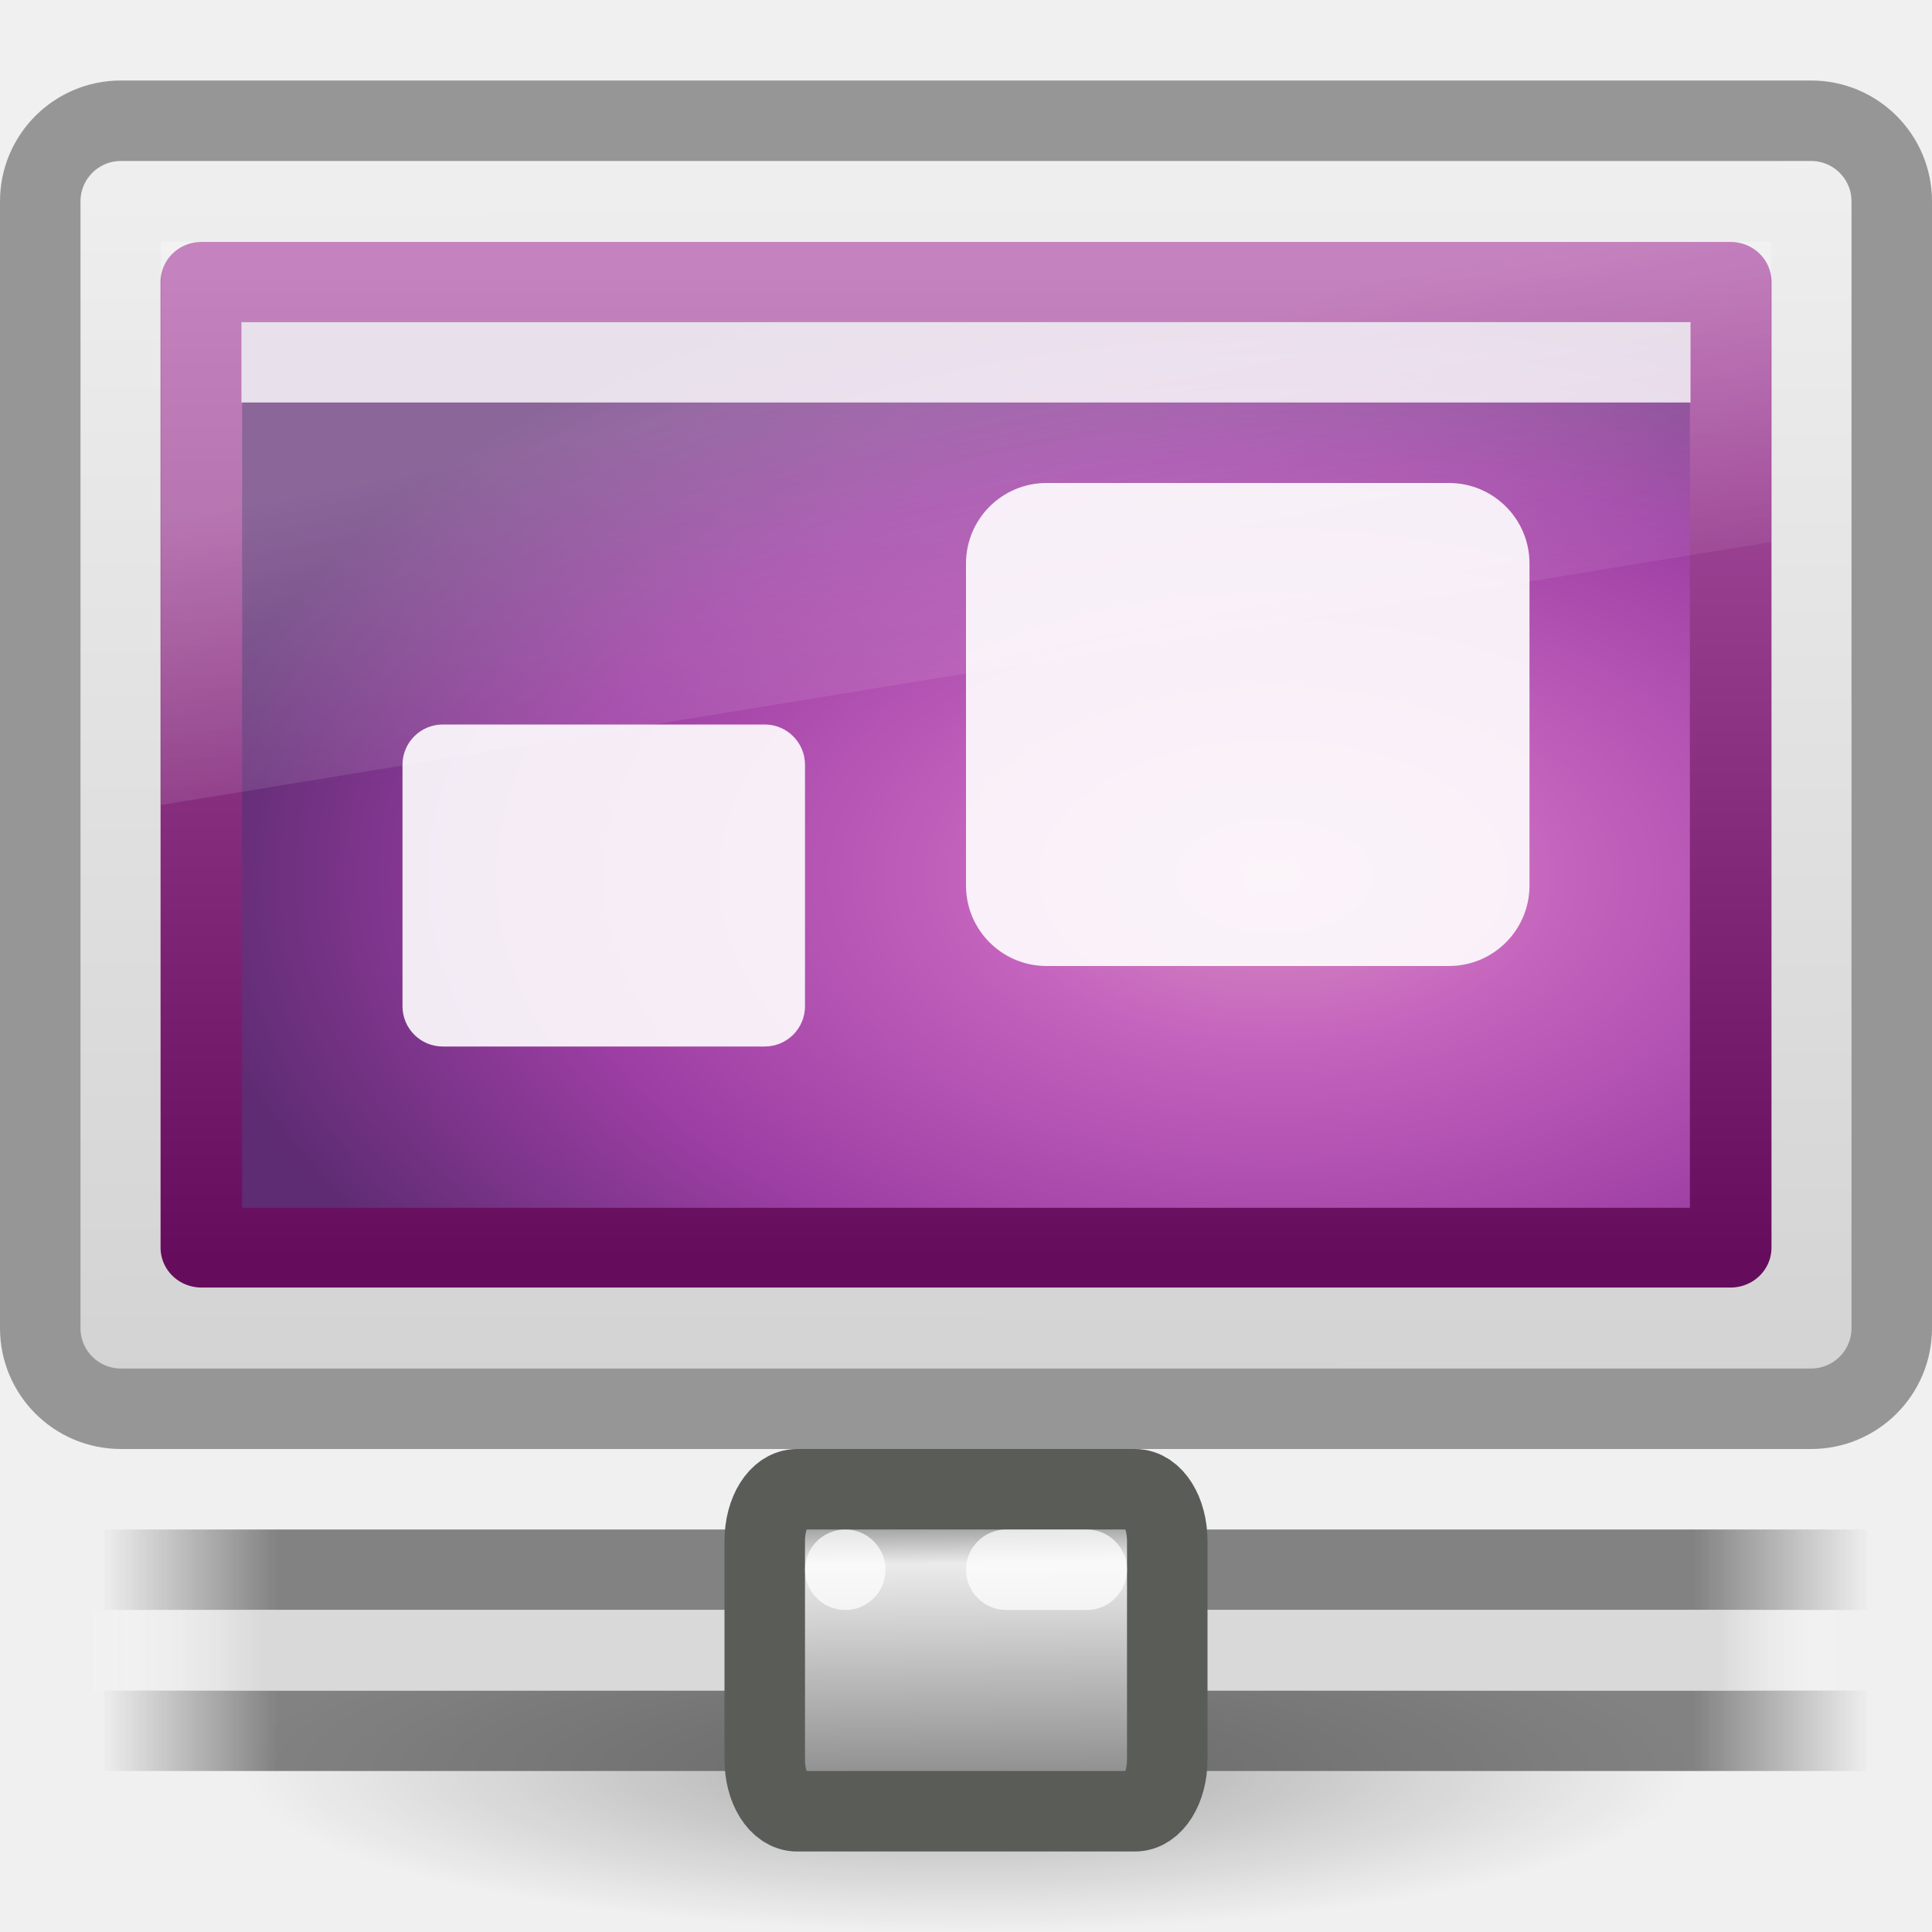
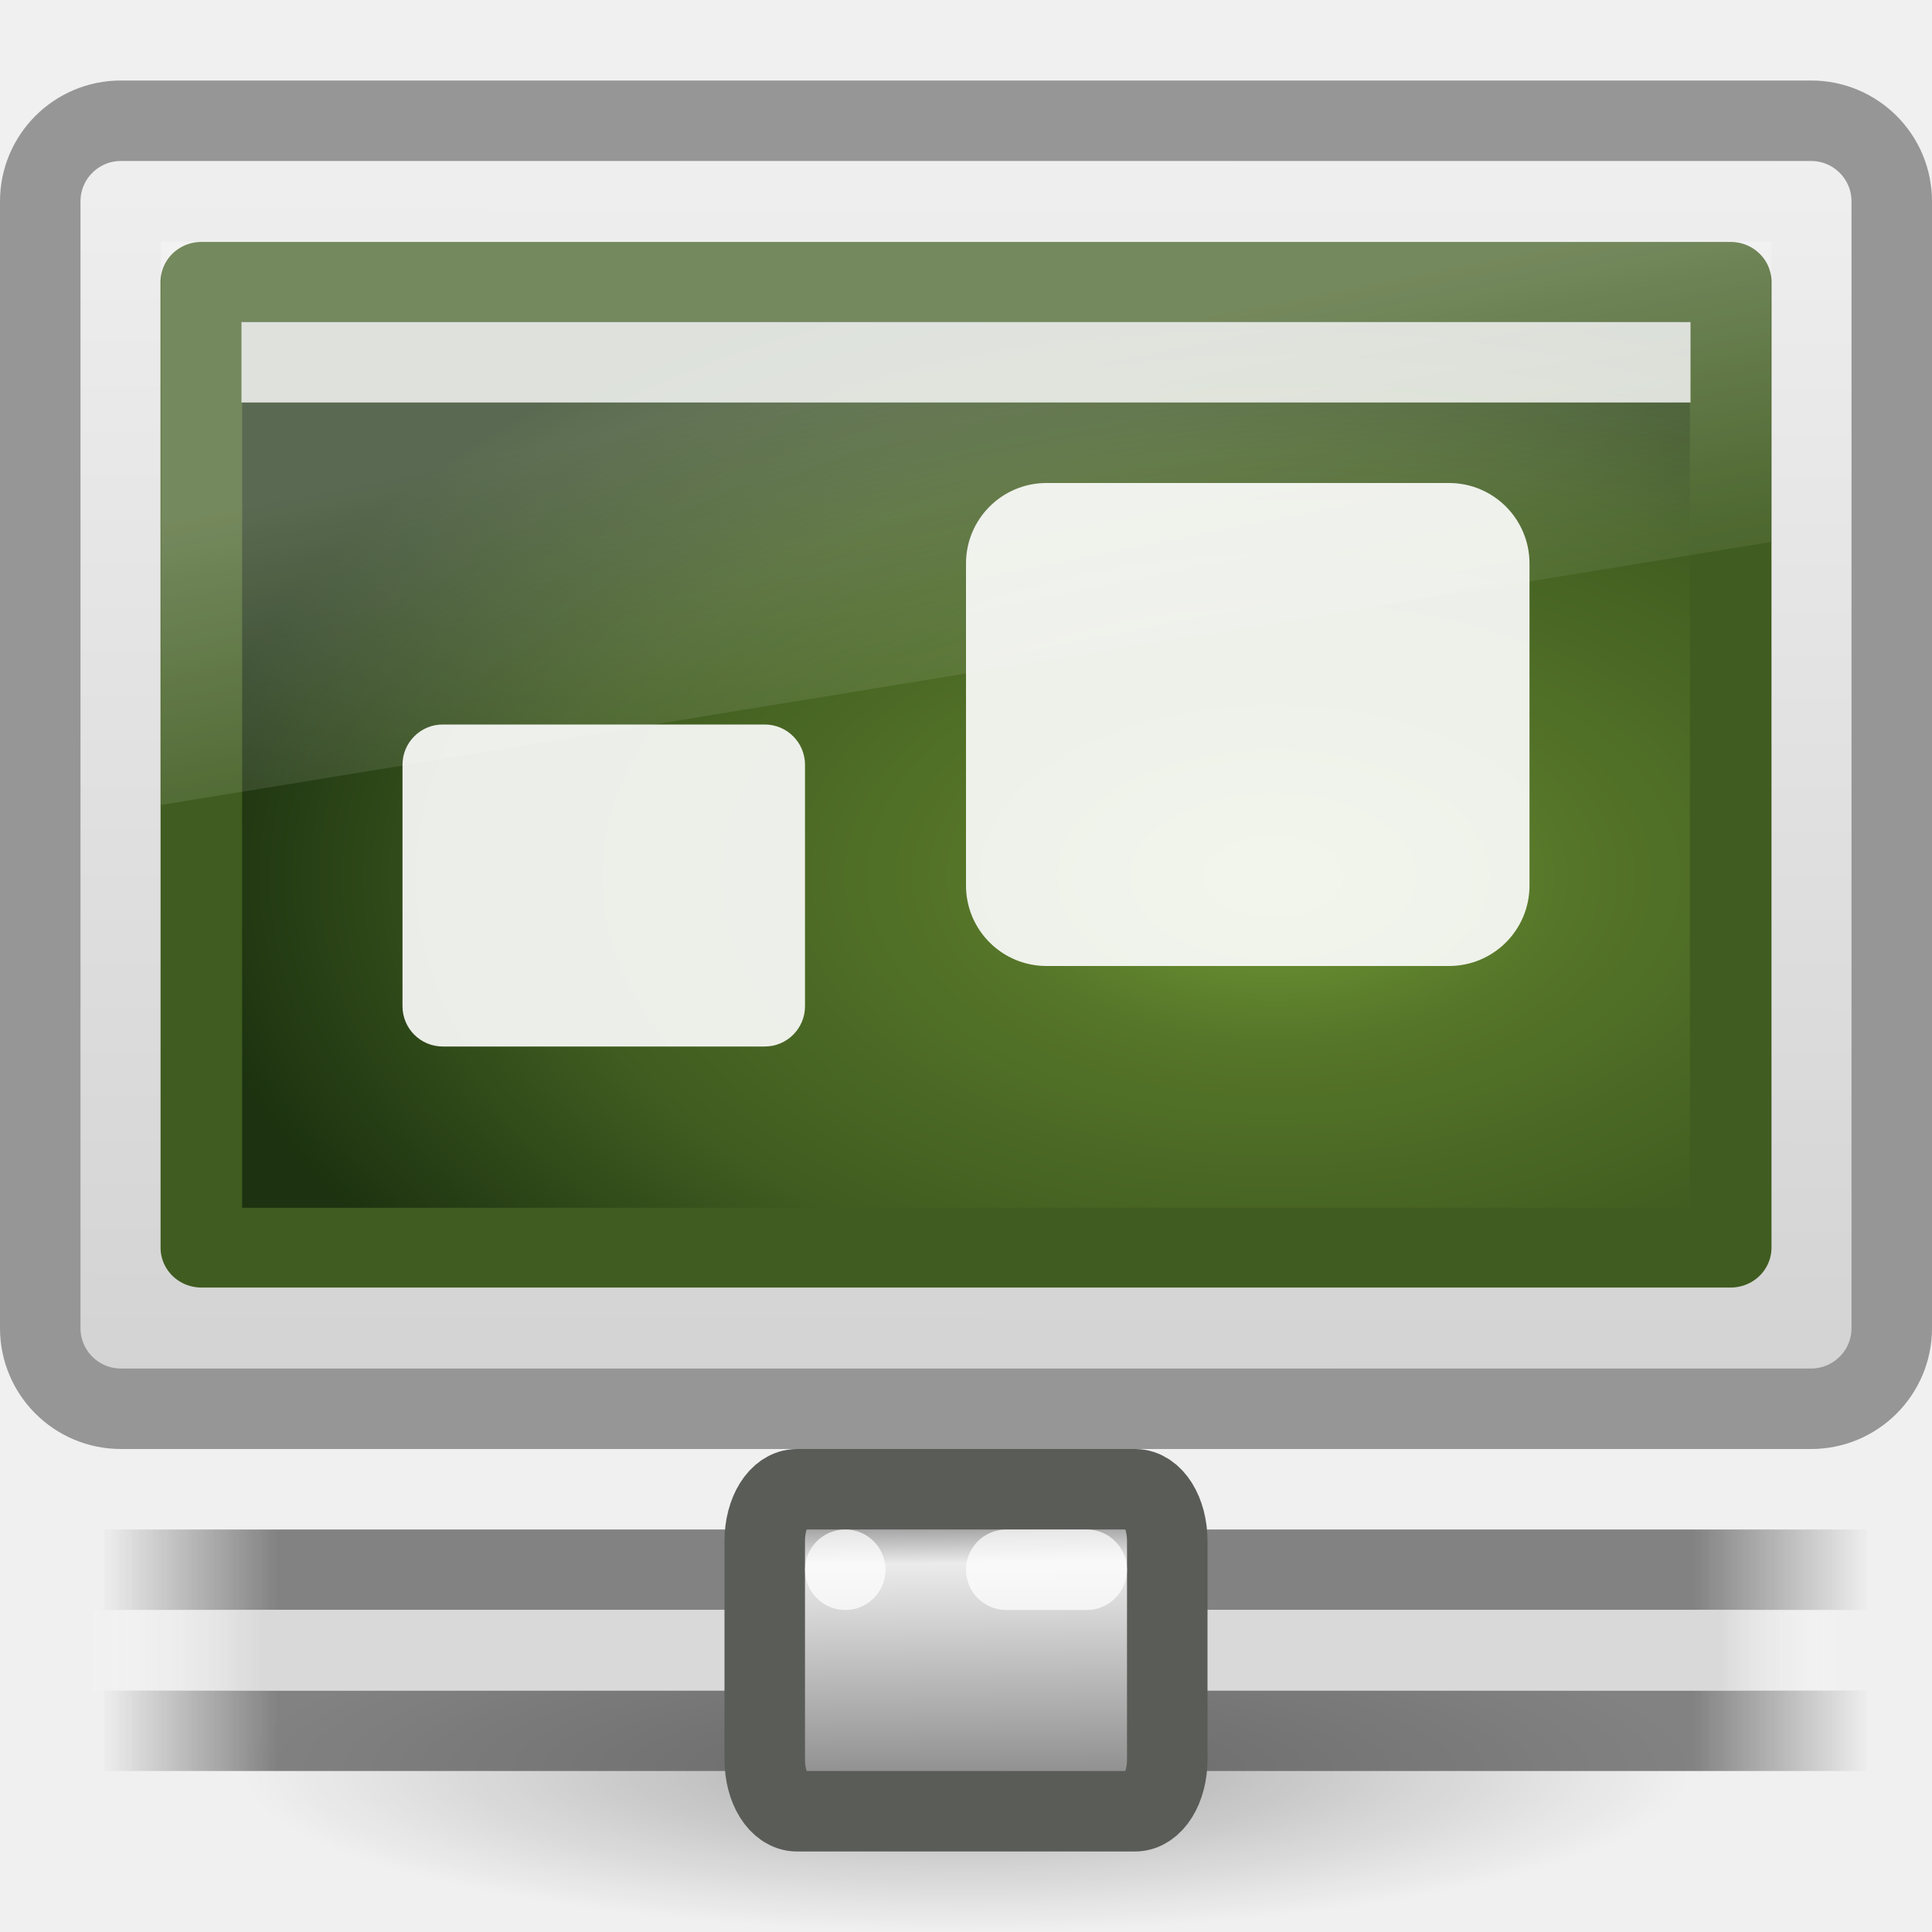
<svg xmlns="http://www.w3.org/2000/svg" xmlns:xlink="http://www.w3.org/1999/xlink" version="1.0" width="24" height="24" id="svg2">
  <defs id="defs4">
    <linearGradient id="linearGradient10997">
      <stop id="stop10999" style="stop-color:black;stop-opacity:1" offset="0" />
      <stop id="stop11001" style="stop-color:black;stop-opacity:0" offset="1" />
    </linearGradient>
    <linearGradient id="linearGradient6592-0">
      <stop id="stop6594-0" style="stop-color:white;stop-opacity:0.275" offset="0" />
      <stop id="stop6596-6" style="stop-color:white;stop-opacity:0" offset="1" />
    </linearGradient>
    <linearGradient id="linearGradient6560-7">
-       <stop id="stop6562-8" style="stop-color:#a14c13;stop-opacity:1" offset="0" />
-       <stop id="stop6564-6" style="stop-color:#6b0c0c;stop-opacity:1" offset="1" />
+       <stop id="stop6562-8" style="stop-color:#567629;stop-opacity:1" offset="0" />
+       <stop id="stop6564-6" style="stop-color:#1C3210;stop-opacity:1" offset="1" />
    </linearGradient>
    <linearGradient id="linearGradient6568-8">
-       <stop id="stop6570-5" style="stop-color:#430d0d;stop-opacity:1" offset="0" />
-       <stop id="stop6572-4" style="stop-color:#643314;stop-opacity:1" offset="1" />
+       <stop id="stop6570-5" style="stop-color:#1C3210;stop-opacity:1" offset="0" />
+       <stop id="stop6572-4" style="stop-color:#405C20;stop-opacity:1" offset="1" />
    </linearGradient>
    <linearGradient id="linearGradient6544-4">
      <stop id="stop6546-7" style="stop-color:#f0f0f0;stop-opacity:1" offset="0" />
      <stop id="stop6548-9" style="stop-color:#d2d2d2;stop-opacity:1" offset="1" />
    </linearGradient>
    <linearGradient x1="19.49" y1="6.144" x2="19.387" y2="8.1" id="linearGradient7361" xlink:href="#linearGradient10997" gradientUnits="userSpaceOnUse" />
    <linearGradient id="linearGradient9347">
      <stop id="stop9349" style="stop-color:#7a7a7a;stop-opacity:1" offset="0" />
      <stop id="stop9351" style="stop-color:#ebebeb;stop-opacity:1" offset="0.198" />
      <stop id="stop9353" style="stop-color:#b9b9b9;stop-opacity:1" offset="0.599" />
      <stop id="stop9355" style="stop-color:#878787;stop-opacity:1" offset="1" />
    </linearGradient>
    <linearGradient id="linearGradient272-6">
      <stop id="stop273-1" style="stop-color:#474747;stop-opacity:0" offset="0" />
      <stop id="stop275-8" style="stop-color:#474747;stop-opacity:1" offset="0.1" />
      <stop id="stop276-3" style="stop-color:#474747;stop-opacity:1" offset="0.9" />
      <stop id="stop274-5" style="stop-color:#474747;stop-opacity:0" offset="1" />
    </linearGradient>
    <linearGradient id="linearGradient178-9">
      <stop id="stop179-9" style="stop-color:white;stop-opacity:0" offset="0" />
      <stop id="stop180-2" style="stop-color:#d9d9d9;stop-opacity:1" offset="0.108" />
      <stop id="stop181-7" style="stop-color:#d9d9d9;stop-opacity:1" offset="0.921" />
      <stop id="stop182-0" style="stop-color:white;stop-opacity:0" offset="1" />
    </linearGradient>
    <linearGradient x1="12.938" y1="8.438" x2="15.25" y2="19.812" id="linearGradient2888" xlink:href="#linearGradient6592-0" gradientUnits="userSpaceOnUse" gradientTransform="matrix(0.4761905,0,0,0.4666666,0.5714286,1.6)" />
    <radialGradient cx="12.244" cy="4.863" r="21" fx="12.244" fy="4.863" id="radialGradient2900" xlink:href="#linearGradient6560-7" gradientUnits="userSpaceOnUse" gradientTransform="matrix(0.6409163,0.00856762,-0.00596742,0.4789285,-1.266317,3.756773)" />
    <linearGradient x1="24.875" y1="29" x2="25" y2="3" id="linearGradient2902" xlink:href="#linearGradient6568-8" gradientUnits="userSpaceOnUse" gradientTransform="matrix(0.4634144,0,0,0.4799997,0.8780541,1.820003)" />
    <linearGradient x1="20.147" y1="-0" x2="20.104" y2="31.983" id="linearGradient2908" xlink:href="#linearGradient6544-4" gradientUnits="userSpaceOnUse" gradientTransform="matrix(0.4901586,0,0,0.5166697,0.2360586,1.233414)" />
    <linearGradient x1="23.1" y1="38.297" x2="23.144" y2="46.038" id="linearGradient2913" xlink:href="#linearGradient9347" gradientUnits="userSpaceOnUse" gradientTransform="matrix(0.2812578,0,0,0.4646626,5.410813,0.9146036)" />
    <radialGradient cx="1120.375" cy="394.781" r="20.625" fx="1120.375" fy="394.781" id="radialGradient2921" xlink:href="#linearGradient10997" gradientUnits="userSpaceOnUse" gradientTransform="matrix(0.4363636,0,0,0.09696973,-476.8909,-16.28182)" />
    <linearGradient x1="0.612" y1="372.578" x2="5.086" y2="372.578" id="linearGradient2924" xlink:href="#linearGradient272-6" gradientUnits="userSpaceOnUse" gradientTransform="matrix(9.388542,0,0,0.2235366,29.1304,-51.78491)" />
    <linearGradient x1="0.612" y1="372.578" x2="5.086" y2="372.578" id="linearGradient2926" xlink:href="#linearGradient272-6" gradientUnits="userSpaceOnUse" gradientTransform="matrix(9.388542,0,0,0.2235361,29.13038,-45.86521)" />
    <linearGradient x1="1.642" y1="117.827" x2="15.343" y2="117.827" id="linearGradient2928" xlink:href="#linearGradient178-9" gradientUnits="userSpaceOnUse" gradientTransform="matrix(3.111905,0,0,0.09123576,28.9488,19.75)" />
    <radialGradient r="20.625" fy="394.781" fx="1120.375" cy="394.781" cx="1120.375" gradientTransform="matrix(1.018182,0,0,0.1454546,-1116.745,-14.42272)" gradientUnits="userSpaceOnUse" id="radialGradient3172" xlink:href="#linearGradient10997" />
    <linearGradient y2="46.038" x2="23.144" y1="38.297" x1="23.1" gradientTransform="matrix(0.7312763,0,0,0.6969978,6.86797,12.12178)" gradientUnits="userSpaceOnUse" id="linearGradient3164" xlink:href="#linearGradient9347" />
    <linearGradient y2="31.983" x2="20.104" y1="-0" x1="20.147" gradientTransform="matrix(0.9590066,0,0,1.001049,0.9835763,2.983474)" gradientUnits="userSpaceOnUse" id="linearGradient3159" xlink:href="#linearGradient6544-4" />
    <radialGradient r="23" fy="5.564" fx="1" cy="5.564" cx="1" gradientTransform="matrix(0.9555555,0,0,0.652174,1.066663,8.565224)" gradientUnits="userSpaceOnUse" id="radialGradient3156" xlink:href="#linearGradient6602-4" />
    <radialGradient r="20" fy="-0.646" fx="5.969" cy="-0.646" cx="5.969" gradientTransform="matrix(1.502154,-8.07592e-3,2.60398e-3,0.5381259,-2.070899,9.408204)" gradientUnits="userSpaceOnUse" id="radialGradient3146" xlink:href="#linearGradient6602-4" />
    <linearGradient y2="19.812" x2="15.25" y1="8.438" x1="12.938" gradientTransform="matrix(0.9574468,0,0,1,1.021271,3.000004)" gradientUnits="userSpaceOnUse" id="linearGradient3139" xlink:href="#linearGradient6592-0" />
    <linearGradient y2="117.827" x2="15.343" y1="117.827" x1="1.642" gradientTransform="matrix(3.111905,0,0,9.123576e-2,28.9488,19.75)" gradientUnits="userSpaceOnUse" id="linearGradient3122" xlink:href="#linearGradient178-9" />
    <linearGradient y2="372.578" x2="5.086" y1="372.578" x1="0.612" gradientTransform="matrix(9.388542,0,0,0.2235361,29.13038,-45.86521)" gradientUnits="userSpaceOnUse" id="linearGradient3120" xlink:href="#linearGradient272-6" />
    <linearGradient y2="372.578" x2="5.086" y1="372.578" x1="0.612" gradientTransform="matrix(9.388542,0,0,0.2235366,29.1304,-51.78491)" gradientUnits="userSpaceOnUse" id="linearGradient3118" xlink:href="#linearGradient272-6" />
    <linearGradient y2="2.876" x2="10.014" y1="44.96" x1="10.014" gradientTransform="matrix(0.8221551,0,0,0.6069057,101.9805,17.30634)" gradientUnits="userSpaceOnUse" id="linearGradient3092" xlink:href="#linearGradient3332-412-419-652-471" />
    <radialGradient r="23" fy="-2.064" fx="26.617" cy="-2.064" cx="26.617" gradientTransform="matrix(-1.5617586e-8,-0.7158544,1.199346,0,131.9866,53.75089)" gradientUnits="userSpaceOnUse" id="radialGradient3090" xlink:href="#linearGradient3242-593-605-251-305" />
    <linearGradient id="linearGradient3332-412-419-652-471">
-       <stop id="stop2759" style="stop-color:#650d5c;stop-opacity:1" offset="0" />
-       <stop id="stop2761" style="stop-color:#ad53a5;stop-opacity:1" offset="1" />
+       <stop id="stop2759" style="stop-color:#405C20;stop-opacity:1" offset="0" />
+       <stop id="stop2761" style="stop-color:#405C20;stop-opacity:1" offset="1" />
    </linearGradient>
    <linearGradient id="linearGradient3242-593-605-251-305">
-       <stop id="stop2749" style="stop-color:#d78ec1;stop-opacity:1" offset="0" />
-       <stop id="stop2751" style="stop-color:#c564be;stop-opacity:1" offset="0.262" />
-       <stop id="stop2753" style="stop-color:#9d3ea4;stop-opacity:1" offset="0.661" />
-       <stop id="stop2755" style="stop-color:#5e2c73;stop-opacity:1" offset="1" />
+       <stop id="stop2749" style="stop-color:#739D38;stop-opacity:1" offset="0" />
+       <stop id="stop2751" style="stop-color:#567629;stop-opacity:1" offset="0.262" />
+       <stop id="stop2753" style="stop-color:#405C20;stop-opacity:1" offset="0.661" />
+       <stop id="stop2755" style="stop-color:#1C3210;stop-opacity:1" offset="1" />
    </linearGradient>
    <linearGradient id="linearGradient6602-4">
      <stop offset="0" style="stop-color:white;stop-opacity:1" id="stop6604-3" />
      <stop offset="1" style="stop-color:white;stop-opacity:0" id="stop6606-7" />
    </linearGradient>
    <linearGradient xlink:href="#linearGradient10997" id="linearGradient2658" gradientUnits="userSpaceOnUse" x1="19.49" y1="6.144" x2="19.387" y2="8.1" />
  </defs>
  <g transform="matrix(1,0,0,0.9678639,1.229616,-27.40774)" id="g17906">
    <g transform="matrix(1.040764,0,0.05449252,1.040764,-8.670199,2.670594)" id="g17962" style="fill:white;fill-opacity:0.757;fill-rule:nonzero;stroke:none" />
    <g transform="matrix(1.040764,0,0.05449252,1.365642,-8.358528,0.921788)" id="g17982" style="opacity:0.415;fill:url(#linearGradient7361);fill-opacity:1;fill-rule:nonzero;stroke:black;stroke-width:1.016;stroke-miterlimit:4" />
  </g>
  <g transform="matrix(1,0,0,0.9678639,-0.007819,-23.44871)" id="g4038" />
  <path d="M 21,22 A 9,2 0 0 1 3,22 9,2 0 1 1 21,22 z" id="path6774" style="opacity:0.3;fill:url(#radialGradient2921);fill-opacity:1;fill-rule:evenodd;stroke:none;display:inline;enable-background:new" />
  <g transform="matrix(0.5217391,0,0,1,-16.91413,-10)" id="g7753" style="display:inline;enable-background:new">
    <rect width="42" height="1" x="34.877" y="31" id="rect8601" style="opacity:0.65;fill:url(#linearGradient2924);fill-opacity:1;fill-rule:nonzero;stroke:none;stroke-width:1;marker:none;visibility:visible;display:block;overflow:visible" />
    <rect width="42" height="1" x="34.877" y="29" id="rect8603" style="opacity:0.65;fill:url(#linearGradient2926);fill-opacity:1;fill-rule:nonzero;stroke:none;stroke-width:1;marker:none;visibility:visible;display:block;overflow:visible" />
    <rect width="41.5" height="1" x="34.627" y="30" id="rect8605" style="fill:url(#linearGradient2928);fill-opacity:1;fill-rule:nonzero;stroke:none;stroke-width:1;marker:none;visibility:visible;display:block;overflow:visible" />
    <g transform="matrix(0.544365,0,0,0.9411763,42.07669,-8.647051)" id="g8613" style="fill:white;fill-opacity:0.72" />
  </g>
  <path d="m 11.146,18.5 -1.244,0 c -0.224,0 -0.402,0.285 -0.402,0.643 l 0,2.714 c 0,0.358 0.178,0.643 0.402,0.643 l 4.196,0 c 0.224,0 0.402,-0.285 0.402,-0.643 l 0,-2.714 c 0,-0.358 -0.178,-0.643 -0.402,-0.643 l -1.085,0 -1.867,0 z" id="path8607" style="fill:url(#linearGradient2913);fill-opacity:1;fill-rule:nonzero;stroke:#5a5c58;stroke-width:1;stroke-linecap:butt;stroke-linejoin:miter;stroke-miterlimit:4;stroke-opacity:1;stroke-dasharray:none;stroke-dashoffset:0;marker:none;visibility:visible;display:block;overflow:visible;enable-background:new" />
  <rect width="2" height="1" rx="0.5" ry="0.5" x="12" y="19" id="rect8615" style="fill:white;fill-opacity:0.72;fill-rule:nonzero;stroke:none;stroke-width:1.14;marker:none;visibility:visible;display:block;overflow:visible;enable-background:new" />
  <path d="m 11,19.5 a 0.5,0.5 0 0 1 -1,0 0.5,0.5 0 1 1 1,0 z" id="path8617" style="fill:white;fill-opacity:0.72;fill-rule:nonzero;stroke:none;stroke-width:1.14;marker:none;visibility:visible;display:block;overflow:visible;enable-background:new" />
  <rect width="23" height="16" rx="1.002" ry="1.001" x="0.5" y="1.5" id="rect2722" style="fill:url(#linearGradient2908);fill-opacity:1;stroke:#969696;stroke-width:1;stroke-linecap:round;stroke-linejoin:round;stroke-miterlimit:4;stroke-opacity:1;stroke-dasharray:none;stroke-dashoffset:0.5" />
  <g id="g2613" transform="matrix(0.9794431,0,0,0.958765,-23.86318,-10.12798)">
    <g id="g2615" transform="matrix(1,0,0,0.9678639,1.229616,-3.407738)">
      <g style="fill:#ffffff;fill-opacity:0.757;fill-rule:nonzero;stroke:none" id="g2617" transform="matrix(1.040764,0,5.449252e-2,1.040764,-8.670199,2.670594)" />
      <g style="opacity:0.415;fill:url(#linearGradient2658);fill-opacity:1;fill-rule:nonzero;stroke:#000000;stroke-width:1.049;stroke-miterlimit:4" id="g2619" transform="matrix(1.040764,0,5.449252e-2,1.365642,-8.358528,0.921788)" />
    </g>
    <g id="g2621" transform="matrix(1,0,0,0.9678639,-7.819e-3,0.5512868)" />
    <g transform="matrix(0.5013774,0,0,0.5005649,-24.41923,4.55051)" id="g2974">
      <rect style="opacity:1;fill:url(#radialGradient3090);fill-opacity:1;fill-rule:evenodd;stroke:url(#linearGradient3092);stroke-width:2.064;stroke-linecap:round;stroke-linejoin:round;marker:none;marker-start:none;marker-mid:none;marker-end:none;stroke-miterlimit:4;stroke-dasharray:none;stroke-dashoffset:0;stroke-opacity:1;visibility:visible;display:inline;overflow:visible;enable-background:accumulate" id="rect2983" y="19.307" x="102.392" height="25" width="38.687" />
    </g>
  </g>
  <rect width="18" height="1" x="3" y="4" id="rect3704" style="opacity:0.8;fill:white;fill-opacity:1;stroke:none" />
  <rect width="5" height="4" rx="0.5" ry="0.5" x="5" y="9" id="rect7303" style="opacity:0.9;fill:white;fill-opacity:1;stroke:none" />
  <rect width="7" height="6" rx="1" ry="1" x="12" y="6" id="rect7303-8" style="opacity:0.9;fill:white;fill-opacity:1;stroke:none" />
  <path d="M 2,3 22,3 22,6.733 2,10 2,3 z" id="rect6588" style="fill:url(#linearGradient2888);fill-opacity:1;stroke:none" />
</svg>
